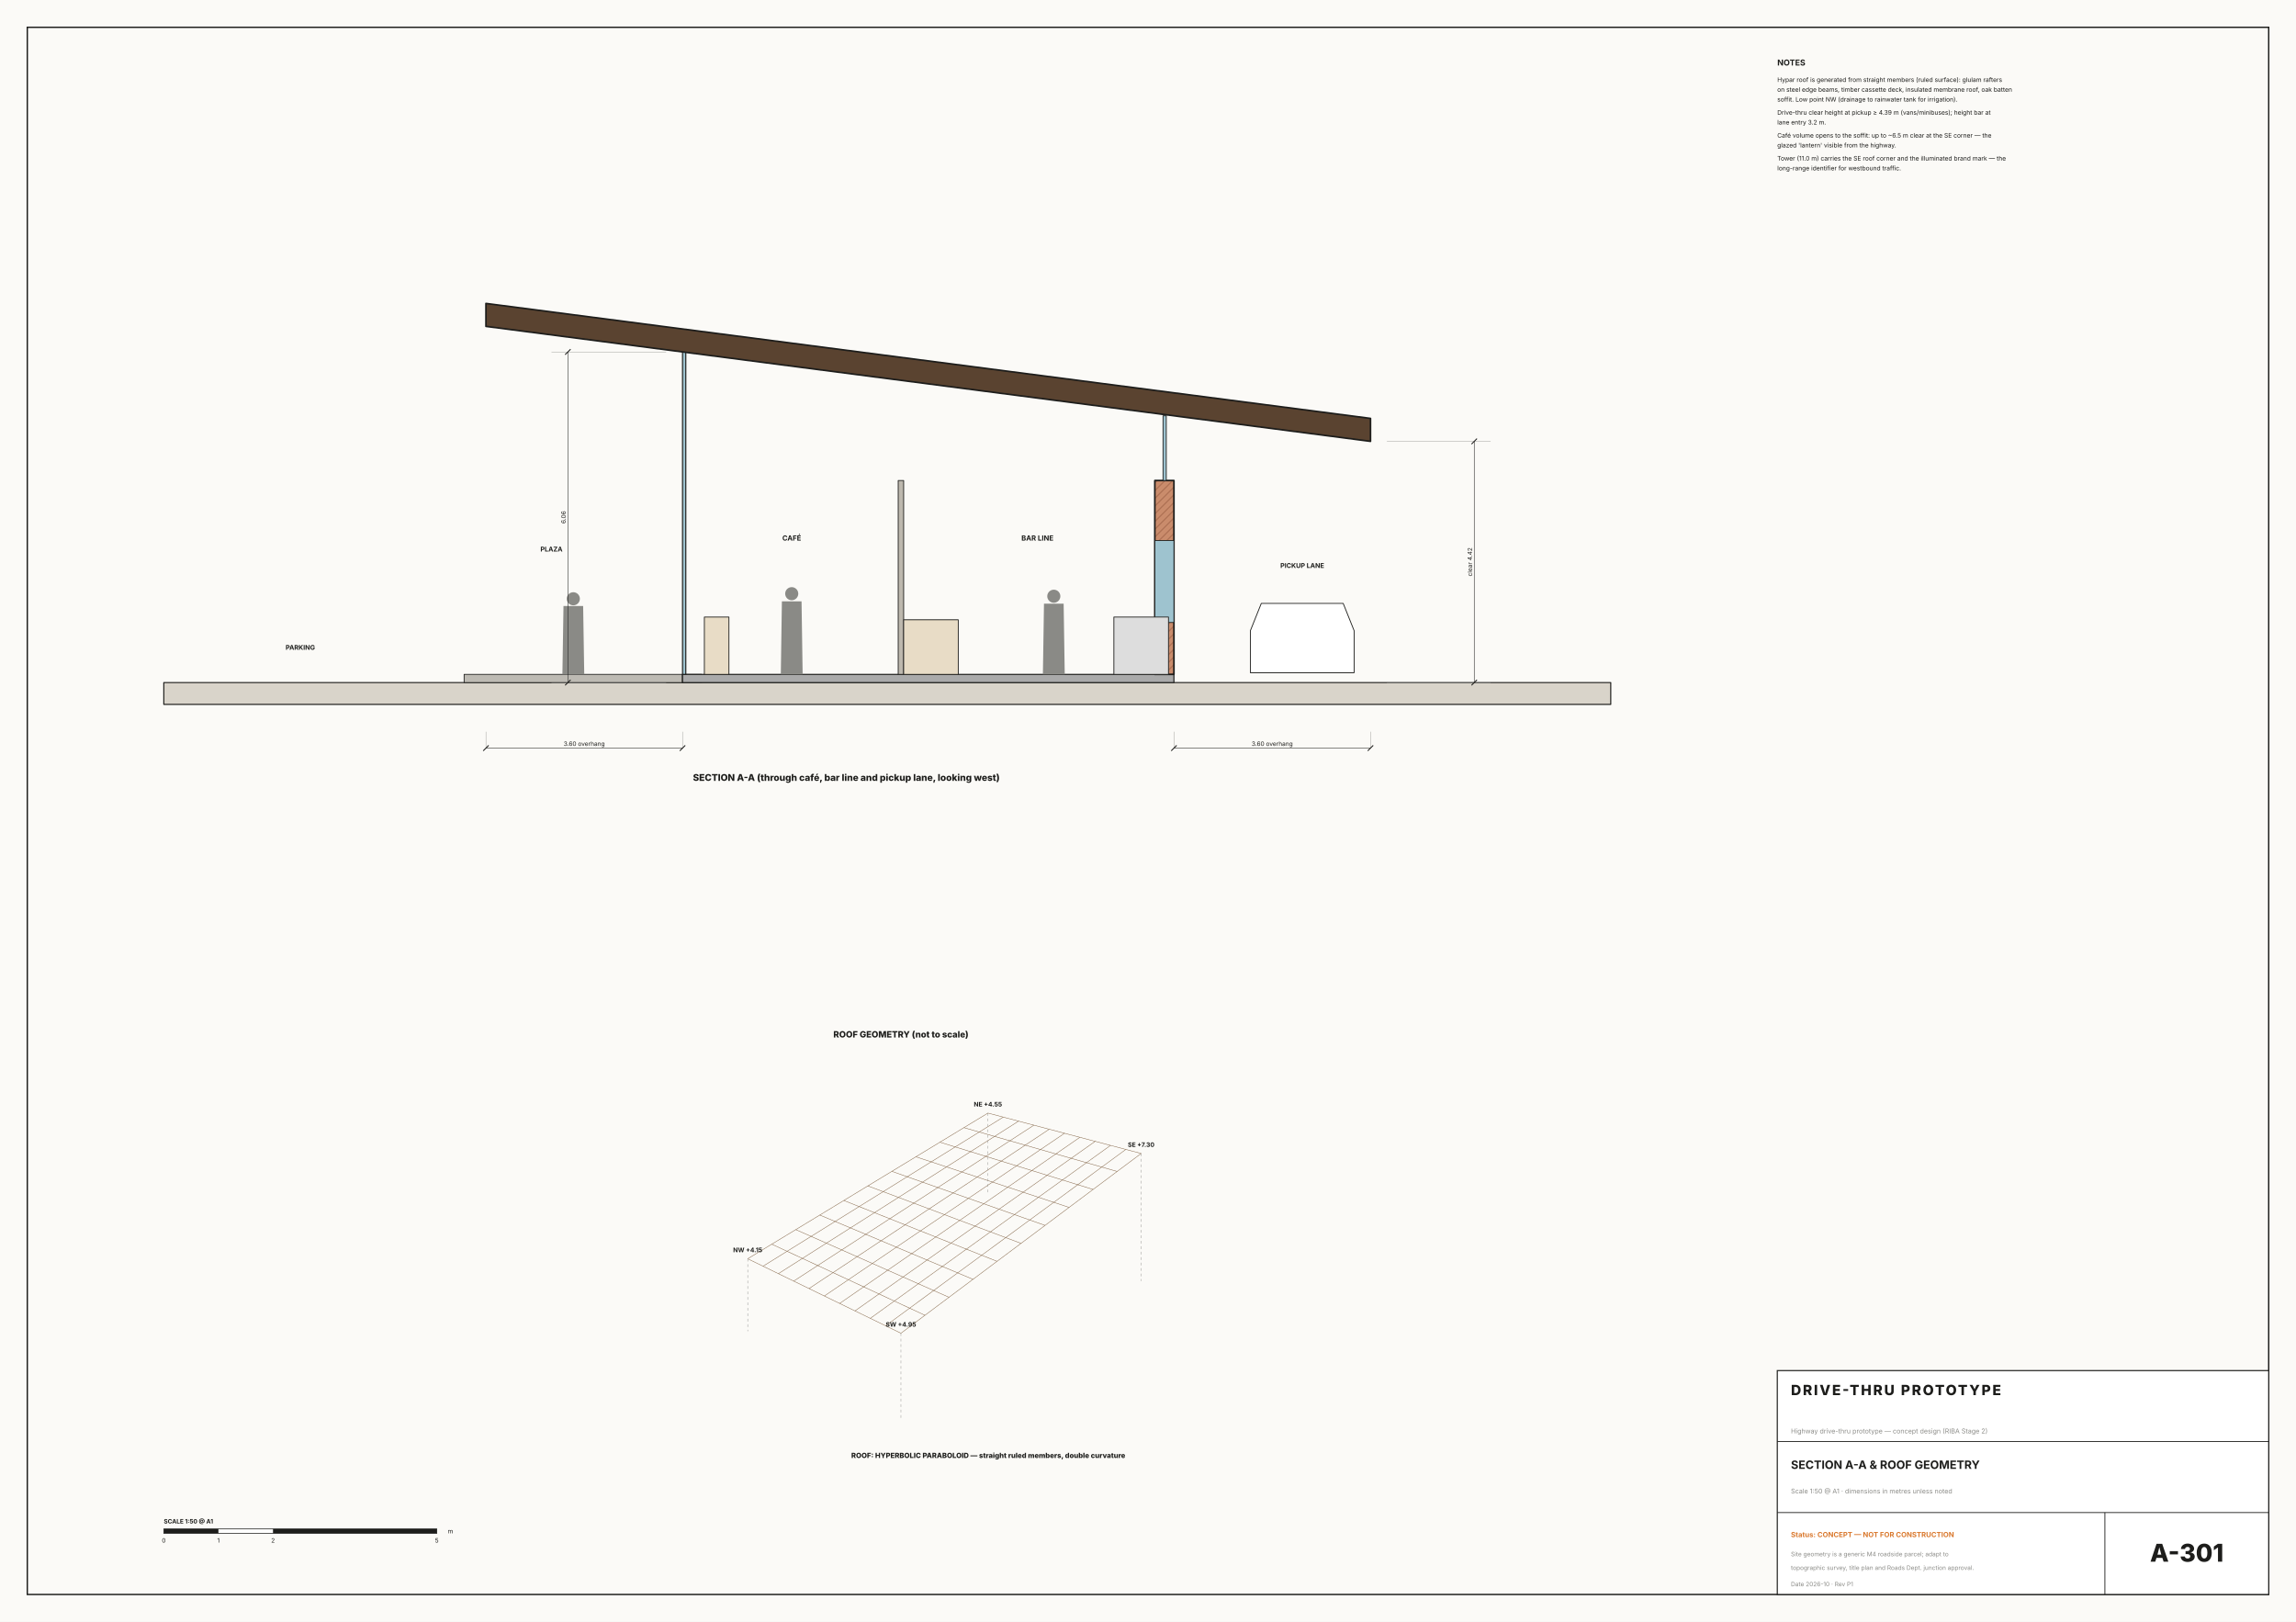
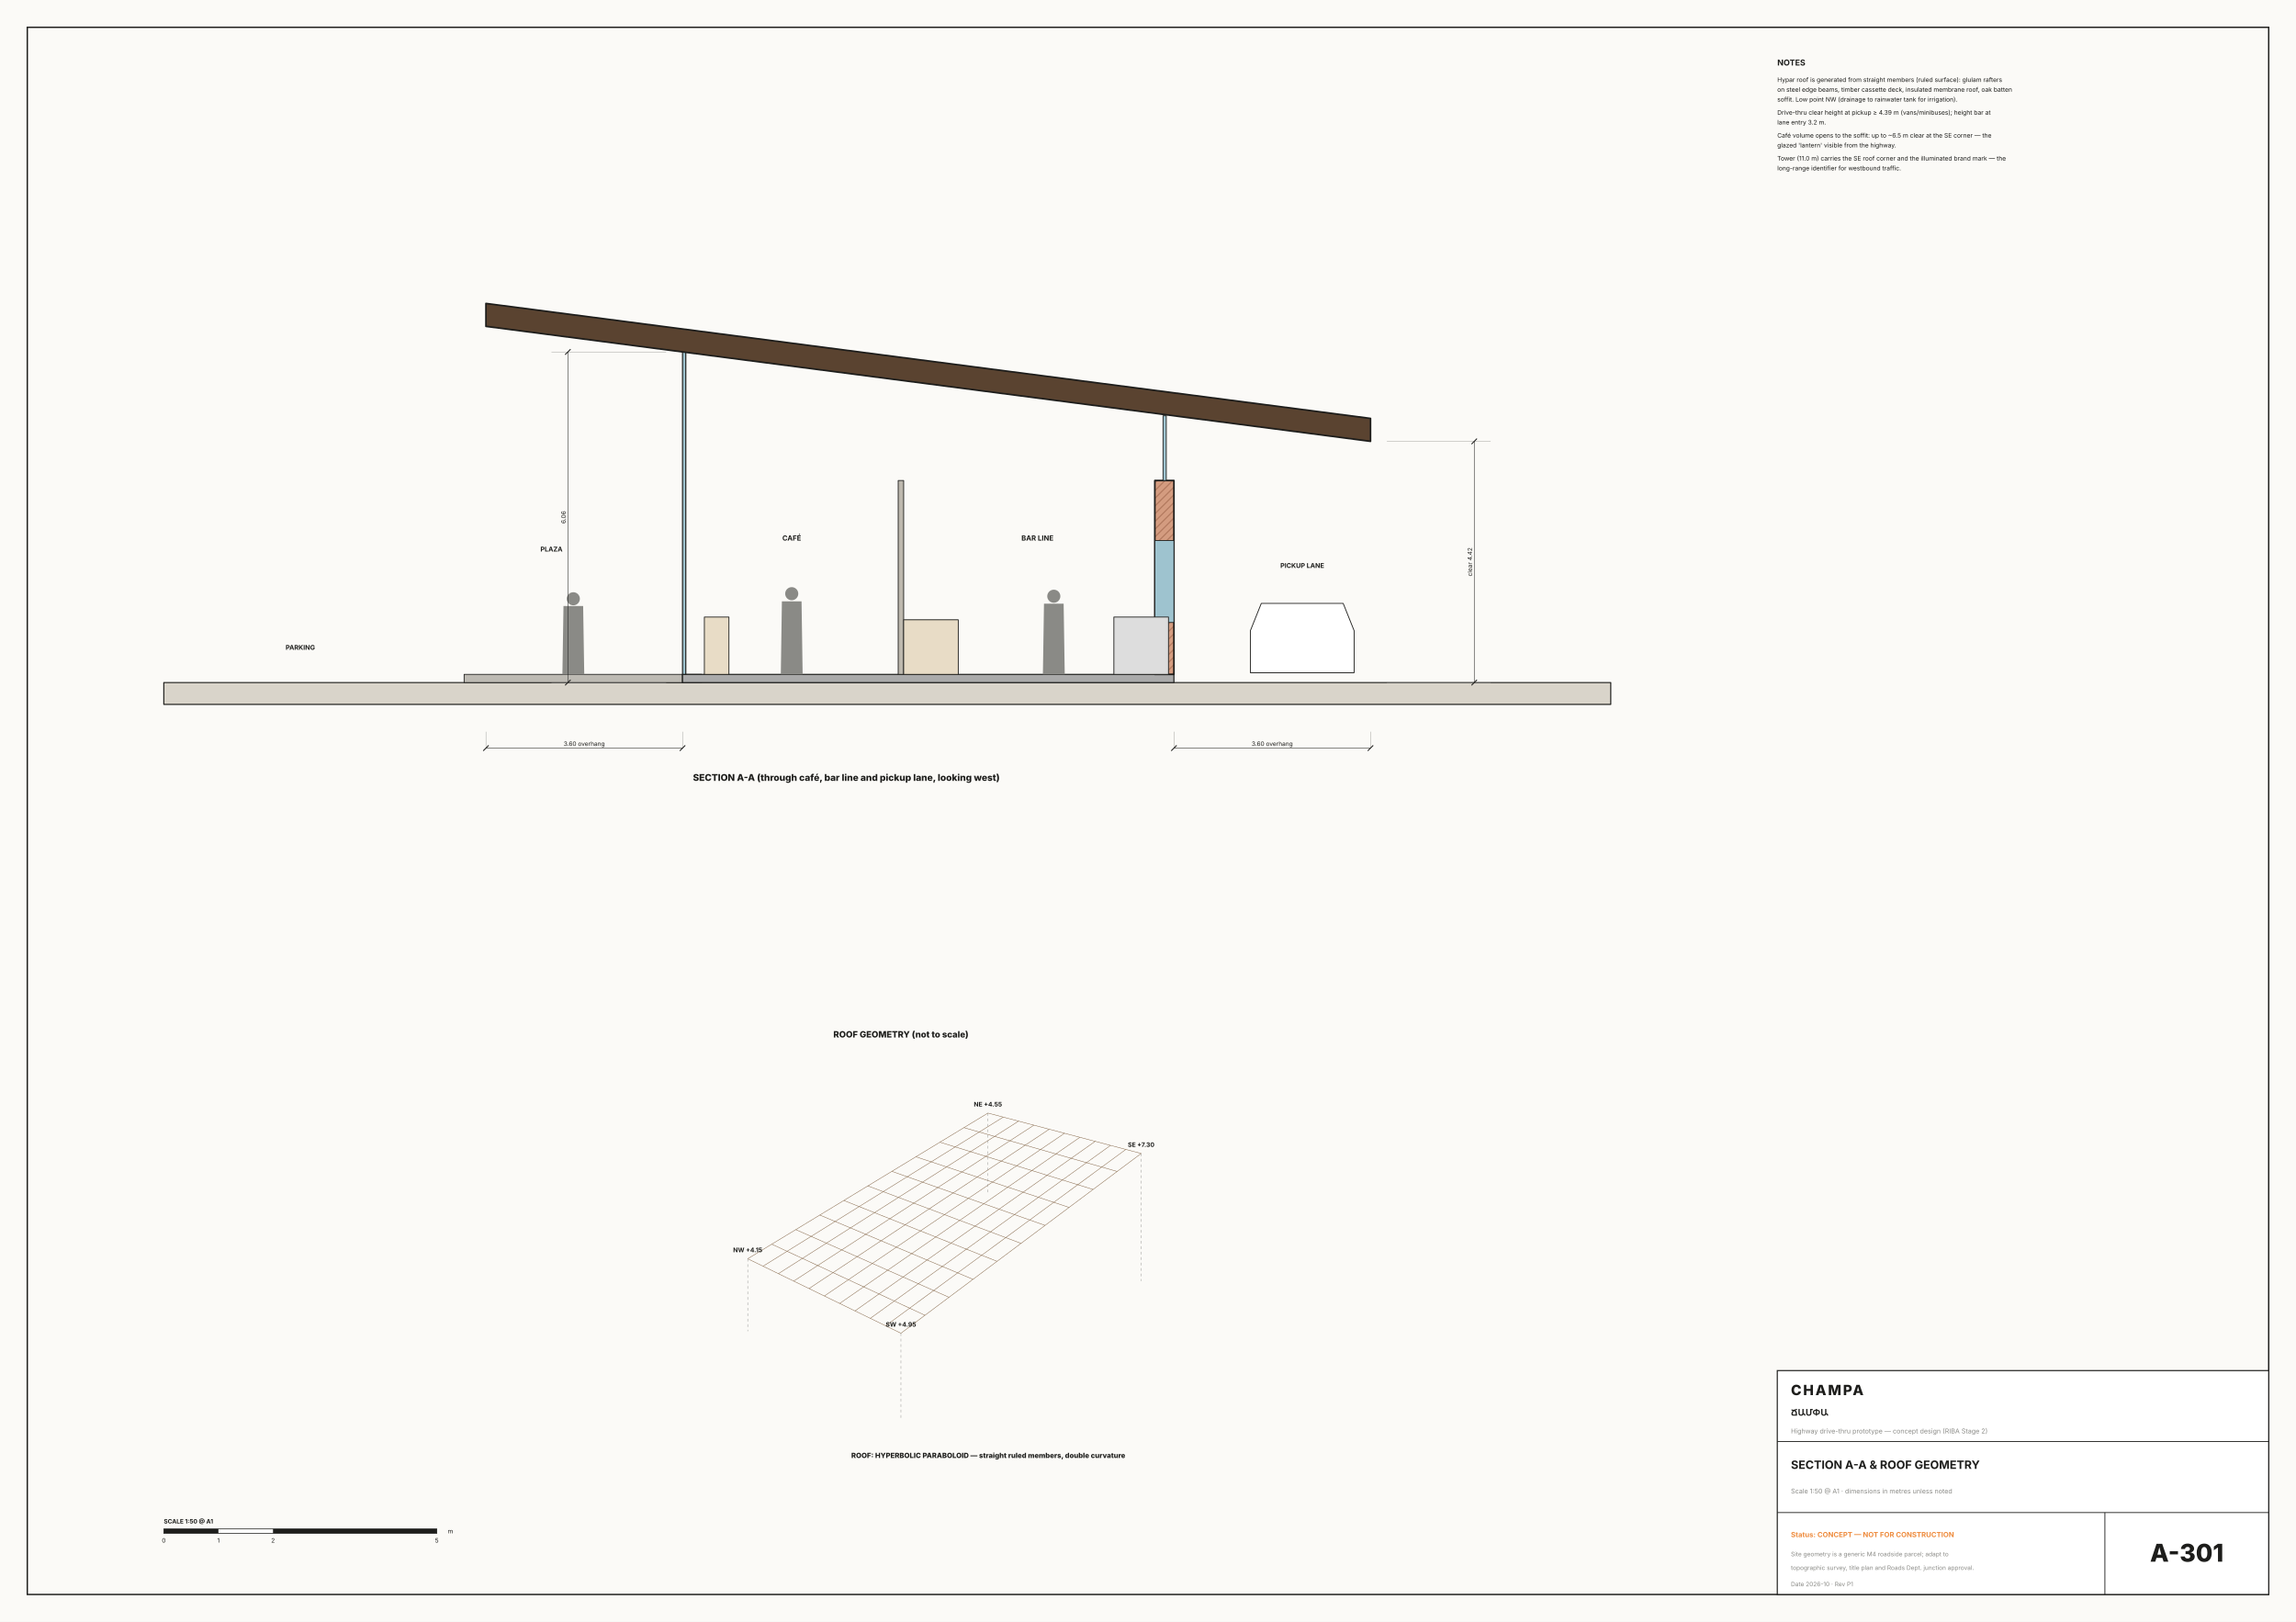
<svg xmlns="http://www.w3.org/2000/svg" width="841mm" height="594mm" viewBox="0 0 841 594">
  <defs>
    <pattern id="hTuff" patternUnits="userSpaceOnUse" width="2" height="2" patternTransform="rotate(45)">
-       <rect width="2" height="2" fill="#c98b6b" />
+       <rect width="2" height="2" fill="#D39B7F" />
      <line x1="0" y1="0" x2="0" y2="2" stroke="#8a4f36" stroke-width="0.35" />
    </pattern>
    <pattern id="hPlant" patternUnits="userSpaceOnUse" width="3" height="3">
      <rect width="3" height="3" fill="#9bb57d" />
      <circle cx="1" cy="1" r="0.35" fill="#6f8f55" />
      <circle cx="2.4" cy="2.2" r="0.3" fill="#6f8f55" />
    </pattern>
    <pattern id="hPavers" patternUnits="userSpaceOnUse" width="3" height="1.5">
      <rect width="3" height="1.5" fill="#bdbab3" />
      <path d="M0 0 H3 M0 0.75 H3 M0 0 V0.75 M1.5 0.75 V1.5" stroke="#9c988f" stroke-width="0.12" />
    </pattern>
    <pattern id="hAsph" patternUnits="userSpaceOnUse" width="4" height="4">
      <rect width="4" height="4" fill="#d8d8d4" />
      <circle cx="1" cy="1.3" r="0.12" fill="#b7b7b2" />
      <circle cx="3" cy="3.1" r="0.1" fill="#b7b7b2" />
    </pattern>
  </defs>
  <rect width="841" height="594" fill="#fbfaf7" />
  <polygon points="60.00,258.00 590.00,258.00 590.00,250.00 60.00,250.00" fill="#d9d4ca" stroke="#1d1d1b" stroke-width="0.4" fill-opacity="1.0" stroke-linejoin="round" />
  <polygon points="170.00,250.00 250.00,250.00 250.00,247.00 170.00,247.00" fill="#bdbab3" stroke="#1d1d1b" stroke-width="0.3" fill-opacity="1.0" stroke-linejoin="round" />
  <polygon points="250.00,250.00 257.00,250.00 257.00,247.00 250.00,247.00" fill="#999" stroke="#1d1d1b" stroke-width="0.3" fill-opacity="1.0" stroke-linejoin="round" />
  <polygon points="250.00,250.00 430.00,250.00 430.00,247.00 250.00,247.00" fill="#aaa" stroke="#1d1d1b" stroke-width="0.4" fill-opacity="1.0" stroke-linejoin="round" />
  <polygon points="423.00,247.00 430.00,247.00 430.00,176.00 423.00,176.00" fill="url(#hTuff)" stroke="#1d1d1b" stroke-width="0.6" fill-opacity="1.0" stroke-linejoin="round" />
  <polygon points="250.00,247.00 251.20,247.00 251.20,128.90 250.00,128.90" fill="#9ec3cf" stroke="#1d1d1b" stroke-width="0.4" fill-opacity="1.0" stroke-linejoin="round" />
  <polygon points="423.00,228.00 430.00,228.00 430.00,198.00 423.00,198.00" fill="#9ec3cf" stroke="#1d1d1b" stroke-width="0.3" fill-opacity="1.0" stroke-linejoin="round" />
  <polygon points="426.00,176.00 427.20,176.00 427.20,152.29 426.00,152.29" fill="#9ec3cf" stroke="#1d1d1b" stroke-width="0.3" fill-opacity="1.0" stroke-linejoin="round" />
  <polygon points="329.00,247.00 331.00,247.00 331.00,176.00 329.00,176.00" fill="#bdb8ae" stroke="#1d1d1b" stroke-width="0.3" fill-opacity="1.0" stroke-linejoin="round" />
  <polygon points="178.00,119.54 502.00,161.65 502.00,153.25 178.00,111.14" fill="#5a4330" stroke="#1d1d1b" stroke-width="0.6" fill-opacity="1.0" stroke-linejoin="round" />
  <polygon points="331.00,247.00 351.00,247.00 351.00,227.00 331.00,227.00" fill="#e8dcc6" stroke="#1d1d1b" stroke-width="0.3" fill-opacity="1.0" stroke-linejoin="round" />
  <polygon points="408.00,247.00 428.00,247.00 428.00,226.00 408.00,226.00" fill="#ddd" stroke="#1d1d1b" stroke-width="0.3" fill-opacity="1.0" stroke-linejoin="round" />
  <polygon points="258.00,247.00 267.00,247.00 267.00,226.00 258.00,226.00" fill="#e8dcc6" stroke="#1d1d1b" stroke-width="0.3" fill-opacity="1.0" stroke-linejoin="round" />
  <polygon points="458.00,246.40 496.00,246.40 496.00,231.00 492.00,221.00 462.00,221.00 458.00,231.00" fill="#fff" stroke="#1d1d1b" stroke-width="0.3" fill-opacity="1.0" stroke-linejoin="round" />
  <polygon points="286.00,247.00 294.00,247.00 293.60,220.25 286.40,220.25" fill="#8a8a86" stroke="none" stroke-width="0.25" fill-opacity="1.0" stroke-linejoin="round" />
  <circle cx="290.00" cy="217.45" r="2.40" fill="#8a8a86" stroke="none" stroke-width="0.25" fill-opacity="1.0" />
  <polygon points="382.00,247.00 390.00,247.00 389.60,221.10 382.40,221.10" fill="#8a8a86" stroke="none" stroke-width="0.25" fill-opacity="1.0" stroke-linejoin="round" />
  <circle cx="386.00" cy="218.38" r="2.40" fill="#8a8a86" stroke="none" stroke-width="0.25" fill-opacity="1.0" />
  <polygon points="206.00,247.00 214.00,247.00 213.60,221.95 206.40,221.95" fill="#8a8a86" stroke="none" stroke-width="0.25" fill-opacity="1.0" stroke-linejoin="round" />
  <circle cx="210.00" cy="219.31" r="2.40" fill="#8a8a86" stroke="none" stroke-width="0.25" fill-opacity="1.0" />
  <text x="290.00" y="198.00" font-family="Inter, 'Noto Sans Armenian', Arial, sans-serif" font-size="2.6" text-anchor="middle" font-weight="700" fill="#1d1d1b" letter-spacing="0">CAFÉ</text>
  <text x="380.00" y="198.00" font-family="Inter, 'Noto Sans Armenian', Arial, sans-serif" font-size="2.6" text-anchor="middle" font-weight="700" fill="#1d1d1b" letter-spacing="0">BAR LINE</text>
  <text x="477.00" y="208.00" font-family="Inter, 'Noto Sans Armenian', Arial, sans-serif" font-size="2.4" text-anchor="middle" font-weight="700" fill="#1d1d1b" letter-spacing="0">PICKUP LANE</text>
  <text x="202.00" y="202.00" font-family="Inter, 'Noto Sans Armenian', Arial, sans-serif" font-size="2.4" text-anchor="middle" font-weight="700" fill="#1d1d1b" letter-spacing="0">PLAZA</text>
  <text x="110.00" y="238.00" font-family="Inter, 'Noto Sans Armenian', Arial, sans-serif" font-size="2.4" text-anchor="middle" font-weight="700" fill="#1d1d1b" letter-spacing="0">PARKING</text>
  <line x1="508.00" y1="250.00" x2="546.00" y2="250.00" stroke="#8a8a86" stroke-width="0.13" />
  <line x1="508.00" y1="161.65" x2="546.00" y2="161.65" stroke="#8a8a86" stroke-width="0.13" />
  <line x1="540.00" y1="250.00" x2="540.00" y2="161.65" stroke="#1d1d1b" stroke-width="0.18" />
  <line x1="539.00" y1="251.00" x2="541.00" y2="249.00" stroke="#1d1d1b" stroke-width="0.35" />
  <line x1="539.00" y1="162.65" x2="541.00" y2="160.65" stroke="#1d1d1b" stroke-width="0.35" />
  <text x="540.00" y="205.02" font-family="Inter, 'Noto Sans Armenian', Arial, sans-serif" font-size="2.2" text-anchor="middle" fill="#1d1d1b" transform="rotate(-90.00 540.00 205.82)">clear 4.42</text>
  <line x1="244.00" y1="250.00" x2="202.00" y2="250.00" stroke="#8a8a86" stroke-width="0.13" />
  <line x1="244.00" y1="128.90" x2="202.00" y2="128.90" stroke="#8a8a86" stroke-width="0.13" />
  <line x1="208.00" y1="250.00" x2="208.00" y2="128.90" stroke="#1d1d1b" stroke-width="0.18" />
  <line x1="207.00" y1="251.00" x2="209.00" y2="249.00" stroke="#1d1d1b" stroke-width="0.35" />
  <line x1="207.00" y1="129.90" x2="209.00" y2="127.90" stroke="#1d1d1b" stroke-width="0.35" />
  <text x="208.00" y="188.65" font-family="Inter, 'Noto Sans Armenian', Arial, sans-serif" font-size="2.2" text-anchor="middle" fill="#1d1d1b" transform="rotate(-90.00 208.00 189.45)">6.06</text>
  <line x1="178.00" y1="274.00" x2="178.00" y2="268.00" stroke="#8a8a86" stroke-width="0.13" />
  <line x1="250.00" y1="274.00" x2="250.00" y2="268.00" stroke="#8a8a86" stroke-width="0.13" />
  <line x1="178.00" y1="274.00" x2="250.00" y2="274.00" stroke="#1d1d1b" stroke-width="0.18" />
  <line x1="177.00" y1="275.00" x2="179.00" y2="273.00" stroke="#1d1d1b" stroke-width="0.35" />
  <line x1="249.00" y1="275.00" x2="251.00" y2="273.00" stroke="#1d1d1b" stroke-width="0.35" />
  <text x="214.00" y="273.20" font-family="Inter, 'Noto Sans Armenian', Arial, sans-serif" font-size="2.2" text-anchor="middle" fill="#1d1d1b" transform="rotate(-0.00 214.00 274.00)">3.60 overhang</text>
  <line x1="430.00" y1="274.00" x2="430.00" y2="268.00" stroke="#8a8a86" stroke-width="0.13" />
  <line x1="502.00" y1="274.00" x2="502.00" y2="268.00" stroke="#8a8a86" stroke-width="0.13" />
  <line x1="430.00" y1="274.00" x2="502.00" y2="274.00" stroke="#1d1d1b" stroke-width="0.18" />
  <line x1="429.00" y1="275.00" x2="431.00" y2="273.00" stroke="#1d1d1b" stroke-width="0.35" />
  <line x1="501.00" y1="275.00" x2="503.00" y2="273.00" stroke="#1d1d1b" stroke-width="0.35" />
  <text x="466.00" y="273.20" font-family="Inter, 'Noto Sans Armenian', Arial, sans-serif" font-size="2.2" text-anchor="middle" fill="#1d1d1b" transform="rotate(-0.00 466.00 274.00)">3.60 overhang</text>
  <text x="310.00" y="286.00" font-family="Inter, 'Noto Sans Armenian', Arial, sans-serif" font-size="3.4" text-anchor="middle" font-weight="800" fill="#1d1d1b" letter-spacing="0">SECTION A-A (through café, bar line and pickup lane, looking west)</text>
  <line x1="330.00" y1="488.32" x2="417.99" y2="422.48" stroke="#7a5a3a" stroke-width="0.15" />
  <line x1="330.00" y1="488.32" x2="273.88" y2="461.04" stroke="#7a5a3a" stroke-width="0.15" />
  <line x1="324.39" y1="485.59" x2="412.37" y2="421.00" stroke="#7a5a3a" stroke-width="0.15" />
  <line x1="338.80" y1="481.74" x2="282.68" y2="455.70" stroke="#7a5a3a" stroke-width="0.15" />
  <line x1="318.78" y1="482.86" x2="406.76" y2="419.52" stroke="#7a5a3a" stroke-width="0.15" />
  <line x1="347.60" y1="475.15" x2="291.48" y2="450.37" stroke="#7a5a3a" stroke-width="0.15" />
  <line x1="313.16" y1="480.14" x2="401.15" y2="418.04" stroke="#7a5a3a" stroke-width="0.15" />
  <line x1="356.40" y1="468.57" x2="300.28" y2="445.03" stroke="#7a5a3a" stroke-width="0.15" />
  <line x1="307.55" y1="477.41" x2="395.54" y2="416.56" stroke="#7a5a3a" stroke-width="0.15" />
  <line x1="365.19" y1="461.98" x2="309.08" y2="439.70" stroke="#7a5a3a" stroke-width="0.15" />
  <line x1="301.94" y1="474.68" x2="389.93" y2="415.08" stroke="#7a5a3a" stroke-width="0.15" />
  <line x1="373.99" y1="455.40" x2="317.88" y2="434.36" stroke="#7a5a3a" stroke-width="0.15" />
  <line x1="296.33" y1="471.95" x2="384.32" y2="413.60" stroke="#7a5a3a" stroke-width="0.15" />
  <line x1="382.79" y1="448.82" x2="326.67" y2="429.02" stroke="#7a5a3a" stroke-width="0.15" />
  <line x1="290.72" y1="469.22" x2="378.70" y2="412.12" stroke="#7a5a3a" stroke-width="0.15" />
  <line x1="391.59" y1="442.23" x2="335.47" y2="423.69" stroke="#7a5a3a" stroke-width="0.15" />
  <line x1="285.11" y1="466.50" x2="373.09" y2="410.64" stroke="#7a5a3a" stroke-width="0.15" />
  <line x1="400.39" y1="435.65" x2="344.27" y2="418.35" stroke="#7a5a3a" stroke-width="0.15" />
  <line x1="279.49" y1="463.77" x2="367.48" y2="409.16" stroke="#7a5a3a" stroke-width="0.15" />
  <line x1="409.19" y1="429.06" x2="353.07" y2="413.02" stroke="#7a5a3a" stroke-width="0.15" />
  <line x1="273.88" y1="461.04" x2="361.87" y2="407.68" stroke="#7a5a3a" stroke-width="0.15" />
  <line x1="417.99" y1="422.48" x2="361.87" y2="407.68" stroke="#7a5a3a" stroke-width="0.15" />
  <line x1="273.88" y1="461.04" x2="273.88" y2="487.60" stroke="#8a8a86" stroke-width="0.15" stroke-dasharray="1,1" />
  <text x="273.88" y="458.64" font-family="Inter, 'Noto Sans Armenian', Arial, sans-serif" font-size="2.3" text-anchor="middle" font-weight="700" fill="#1d1d1b" letter-spacing="0">NW +4.15</text>
  <line x1="361.87" y1="407.68" x2="361.87" y2="436.80" stroke="#8a8a86" stroke-width="0.15" stroke-dasharray="1,1" />
  <text x="361.87" y="405.28" font-family="Inter, 'Noto Sans Armenian', Arial, sans-serif" font-size="2.3" text-anchor="middle" font-weight="700" fill="#1d1d1b" letter-spacing="0">NE +4.55</text>
  <line x1="330.00" y1="488.32" x2="330.00" y2="520.00" stroke="#8a8a86" stroke-width="0.15" stroke-dasharray="1,1" />
  <text x="330.00" y="485.92" font-family="Inter, 'Noto Sans Armenian', Arial, sans-serif" font-size="2.3" text-anchor="middle" font-weight="700" fill="#1d1d1b" letter-spacing="0">SW +4.95</text>
  <line x1="417.99" y1="422.48" x2="417.99" y2="469.20" stroke="#8a8a86" stroke-width="0.15" stroke-dasharray="1,1" />
  <text x="417.99" y="420.08" font-family="Inter, 'Noto Sans Armenian', Arial, sans-serif" font-size="2.3" text-anchor="middle" font-weight="700" fill="#1d1d1b" letter-spacing="0">SE +7.30</text>
  <text x="362.00" y="534.00" font-family="Inter, 'Noto Sans Armenian', Arial, sans-serif" font-size="2.6" text-anchor="middle" font-weight="800" fill="#1d1d1b" letter-spacing="0">ROOF: HYPERBOLIC PARABOLOID — straight ruled members, double curvature</text>
  <text x="330.00" y="380.00" font-family="Inter, 'Noto Sans Armenian', Arial, sans-serif" font-size="3.2" text-anchor="middle" font-weight="800" fill="#1d1d1b" letter-spacing="0">ROOF GEOMETRY (not to scale)</text>
  <rect x="60" y="560" width="100.0" height="1.6" rx="0" fill="#fff" stroke="#1d1d1b" stroke-width="0.25" />
  <rect x="60.0" y="560" width="20.0" height="1.6" rx="0" fill="#1d1d1b" stroke="#1d1d1b" stroke-width="0" />
  <rect x="100.0" y="560" width="60.0" height="1.6" rx="0" fill="#1d1d1b" stroke="#1d1d1b" stroke-width="0" />
  <text x="60.00" y="565.00" font-family="Inter, 'Noto Sans Armenian', Arial, sans-serif" font-size="2.2" text-anchor="middle" font-weight="400" fill="#1d1d1b" letter-spacing="0">0</text>
  <text x="80.00" y="565.00" font-family="Inter, 'Noto Sans Armenian', Arial, sans-serif" font-size="2.2" text-anchor="middle" font-weight="400" fill="#1d1d1b" letter-spacing="0">1</text>
  <text x="100.00" y="565.00" font-family="Inter, 'Noto Sans Armenian', Arial, sans-serif" font-size="2.2" text-anchor="middle" font-weight="400" fill="#1d1d1b" letter-spacing="0">2</text>
  <text x="160.00" y="565.00" font-family="Inter, 'Noto Sans Armenian', Arial, sans-serif" font-size="2.2" text-anchor="middle" font-weight="400" fill="#1d1d1b" letter-spacing="0">5</text>
  <text x="164.00" y="561.60" font-family="Inter, 'Noto Sans Armenian', Arial, sans-serif" font-size="2.2" text-anchor="start" font-weight="400" fill="#1d1d1b" letter-spacing="0">m</text>
  <text x="60.00" y="558.00" font-family="Inter, 'Noto Sans Armenian', Arial, sans-serif" font-size="2.2" text-anchor="start" font-weight="700" fill="#1d1d1b" letter-spacing="0">SCALE 1:50 @ A1</text>
  <rect x="10" y="10" width="821" height="574" rx="0" fill="none" stroke="#1d1d1b" stroke-width="0.5" />
  <rect x="651" y="502" width="180" height="82" rx="0" fill="#fff" stroke="#1d1d1b" stroke-width="0.4" />
  <line x1="651" y1="528" x2="831" y2="528" stroke="#1d1d1b" stroke-width="0.3" />
  <line x1="651" y1="554" x2="831" y2="554" stroke="#1d1d1b" stroke-width="0.3" />
  <line x1="771" y1="554" x2="771" y2="584" stroke="#1d1d1b" stroke-width="0.3" />
-   <text x="656.00" y="511.00" font-family="Inter, 'Noto Sans Armenian', Arial, sans-serif" font-size="5.2" text-anchor="start" font-weight="800" fill="#1d1d1b" letter-spacing="0.6">DRIVE-THRU PROTOTYPE</text>
+   <text x="656.00" y="511.00" font-family="Inter, 'Noto Sans Armenian', Arial, sans-serif" font-size="5.2" text-anchor="start" font-weight="800" fill="#1d1d1b" letter-spacing="0.6">CHAMPA</text>
+   <text x="656.00" y="518.50" font-family="'Noto Sans Armenian', sans-serif" font-size="3.4" text-anchor="start" font-weight="600" fill="#1d1d1b" letter-spacing="0">ՃԱՄՓԱ</text>
  <text x="656.00" y="525.00" font-family="Inter, 'Noto Sans Armenian', Arial, sans-serif" font-size="2.4" text-anchor="start" font-weight="400" fill="#8a8a86" letter-spacing="0">Highway drive-thru prototype — concept design (RIBA Stage 2)</text>
  <text x="656.00" y="538.00" font-family="Inter, 'Noto Sans Armenian', Arial, sans-serif" font-size="4.2" text-anchor="start" font-weight="700" fill="#1d1d1b" letter-spacing="0">SECTION A-A &amp; ROOF GEOMETRY</text>
  <text x="656.00" y="547.00" font-family="Inter, 'Noto Sans Armenian', Arial, sans-serif" font-size="2.4" text-anchor="start" font-weight="400" fill="#8a8a86" letter-spacing="0">Scale 1:50 @ A1  ·  dimensions in metres unless noted</text>
-   <text x="656.00" y="563.00" font-family="Inter, 'Noto Sans Armenian', Arial, sans-serif" font-size="2.6" text-anchor="start" font-weight="700" fill="#d9772b" letter-spacing="0">Status: CONCEPT — NOT FOR CONSTRUCTION</text>
+   <text x="656.00" y="563.00" font-family="Inter, 'Noto Sans Armenian', Arial, sans-serif" font-size="2.6" text-anchor="start" font-weight="700" fill="#EE8A3B" letter-spacing="0">Status: CONCEPT — NOT FOR CONSTRUCTION</text>
  <text x="656.00" y="570.00" font-family="Inter, 'Noto Sans Armenian', Arial, sans-serif" font-size="2.2" text-anchor="start" font-weight="400" fill="#8a8a86" letter-spacing="0">Site geometry is a generic M4 roadside parcel; adapt to</text>
  <text x="656.00" y="575.00" font-family="Inter, 'Noto Sans Armenian', Arial, sans-serif" font-size="2.2" text-anchor="start" font-weight="400" fill="#8a8a86" letter-spacing="0">topographic survey, title plan and Roads Dept. junction approval.</text>
  <text x="656.00" y="581.00" font-family="Inter, 'Noto Sans Armenian', Arial, sans-serif" font-size="2.2" text-anchor="start" font-weight="400" fill="#8a8a86" letter-spacing="0">Date 2026-10  ·  Rev P1</text>
  <text x="801.00" y="572.00" font-family="Inter, 'Noto Sans Armenian', Arial, sans-serif" font-size="9" text-anchor="middle" font-weight="800" fill="#1d1d1b" letter-spacing="0">A-301</text>
  <text x="651.00" y="24.00" font-family="Inter, 'Noto Sans Armenian', Arial, sans-serif" font-size="3" text-anchor="start" font-weight="700" fill="#1d1d1b" letter-spacing="0">NOTES</text>
  <text x="651.00" y="30.00" font-family="Inter, 'Noto Sans Armenian', Arial, sans-serif" font-size="2.25" text-anchor="start" font-weight="400" fill="#1d1d1b" letter-spacing="0">Hypar roof is generated from straight members (ruled surface): glulam rafters</text>
  <text x="651.00" y="33.60" font-family="Inter, 'Noto Sans Armenian', Arial, sans-serif" font-size="2.25" text-anchor="start" font-weight="400" fill="#1d1d1b" letter-spacing="0">on steel edge beams, timber cassette deck, insulated membrane roof, oak batten</text>
  <text x="651.00" y="37.20" font-family="Inter, 'Noto Sans Armenian', Arial, sans-serif" font-size="2.25" text-anchor="start" font-weight="400" fill="#1d1d1b" letter-spacing="0">soffit. Low point NW (drainage to rainwater tank for irrigation).</text>
  <text x="651.00" y="42.00" font-family="Inter, 'Noto Sans Armenian', Arial, sans-serif" font-size="2.25" text-anchor="start" font-weight="400" fill="#1d1d1b" letter-spacing="0">Drive-thru clear height at pickup ≥ 4.39 m (vans/minibuses); height bar at</text>
  <text x="651.00" y="45.60" font-family="Inter, 'Noto Sans Armenian', Arial, sans-serif" font-size="2.25" text-anchor="start" font-weight="400" fill="#1d1d1b" letter-spacing="0">lane entry 3.2 m.</text>
  <text x="651.00" y="50.40" font-family="Inter, 'Noto Sans Armenian', Arial, sans-serif" font-size="2.25" text-anchor="start" font-weight="400" fill="#1d1d1b" letter-spacing="0">Café volume opens to the soffit: up to ~6.5 m clear at the SE corner — the</text>
  <text x="651.00" y="54.00" font-family="Inter, 'Noto Sans Armenian', Arial, sans-serif" font-size="2.25" text-anchor="start" font-weight="400" fill="#1d1d1b" letter-spacing="0">glazed 'lantern' visible from the highway.</text>
  <text x="651.00" y="58.80" font-family="Inter, 'Noto Sans Armenian', Arial, sans-serif" font-size="2.25" text-anchor="start" font-weight="400" fill="#1d1d1b" letter-spacing="0">Tower (11.0 m) carries the SE roof corner and the illuminated brand mark — the</text>
  <text x="651.00" y="62.40" font-family="Inter, 'Noto Sans Armenian', Arial, sans-serif" font-size="2.25" text-anchor="start" font-weight="400" fill="#1d1d1b" letter-spacing="0">long-range identifier for westbound traffic.</text>
</svg>
